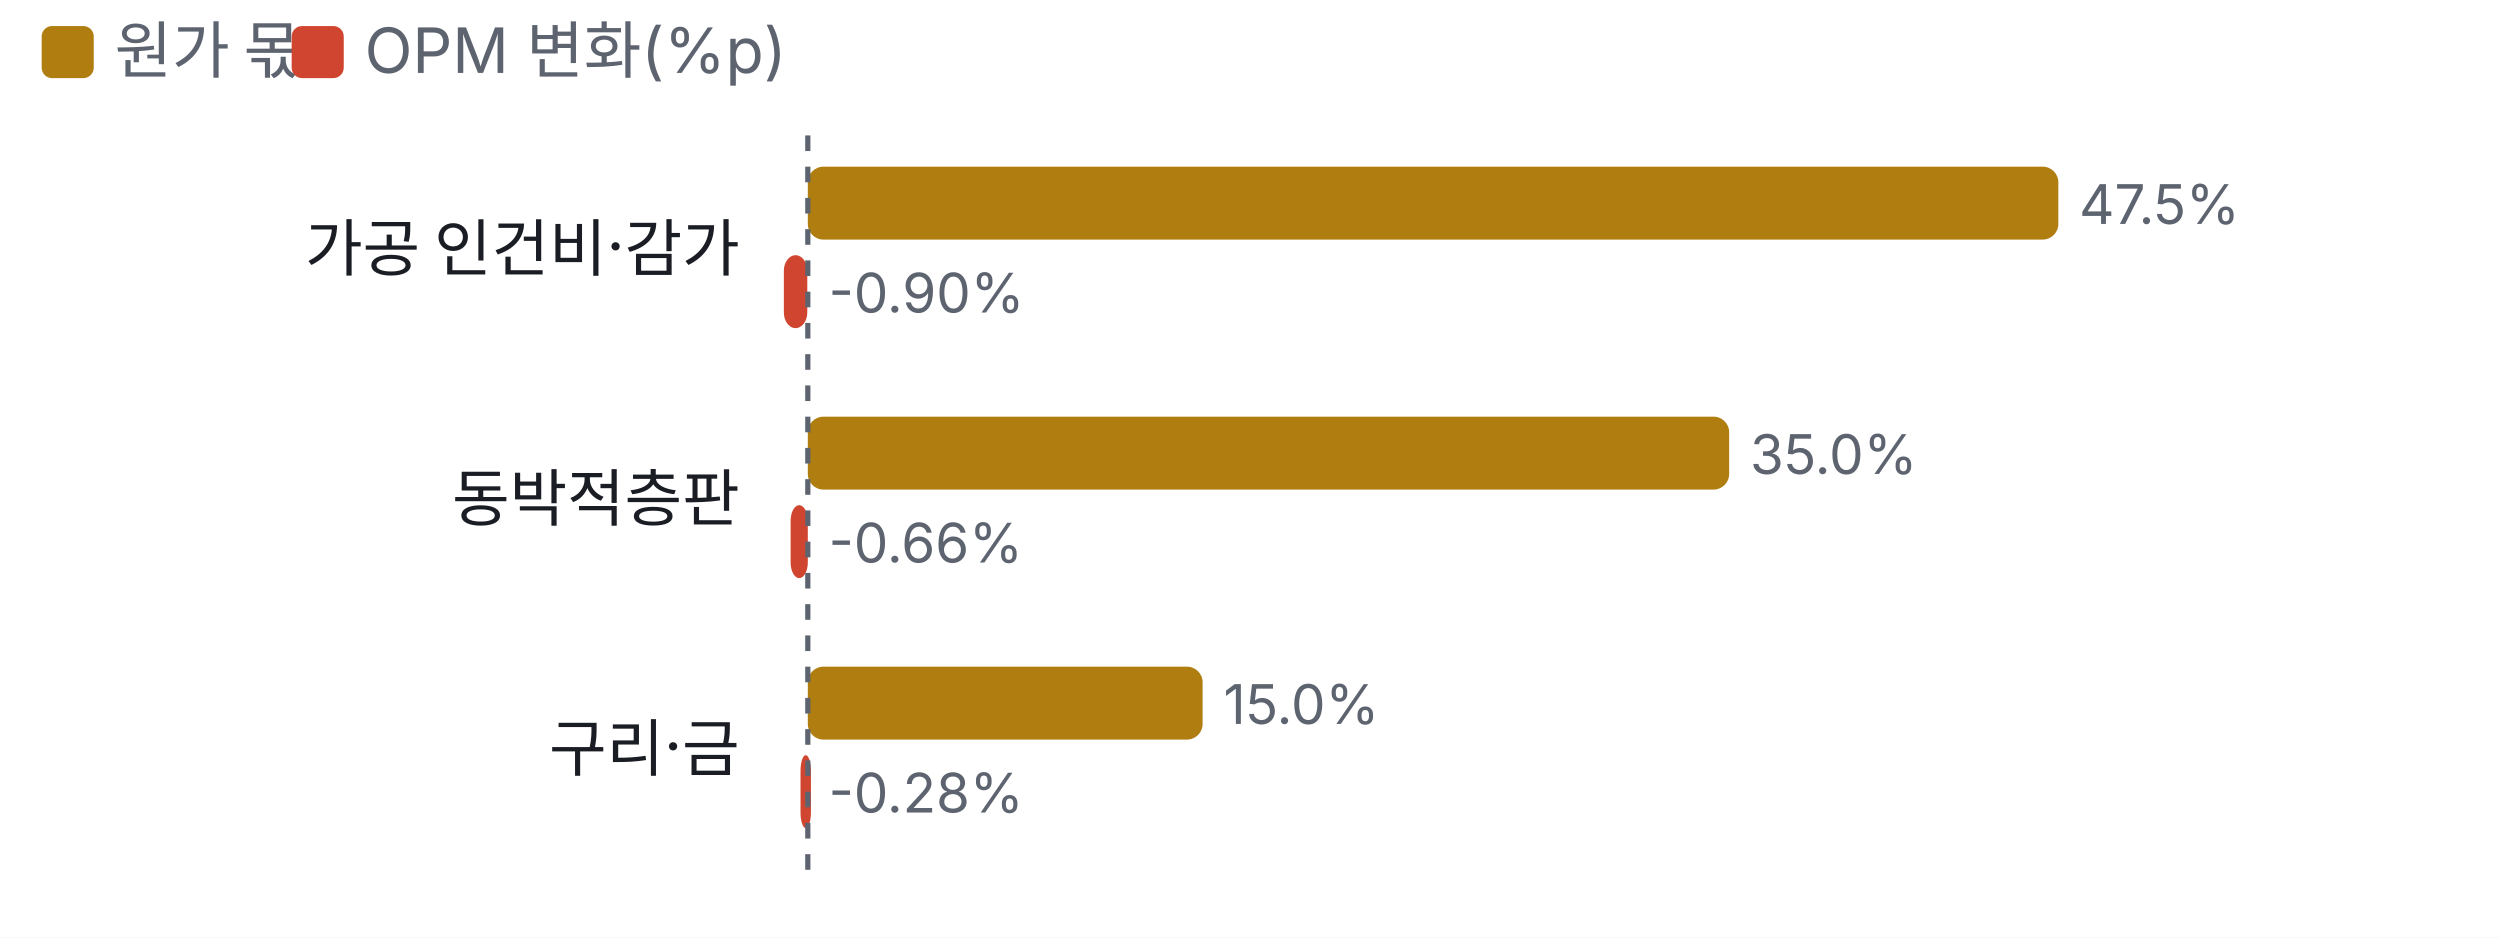
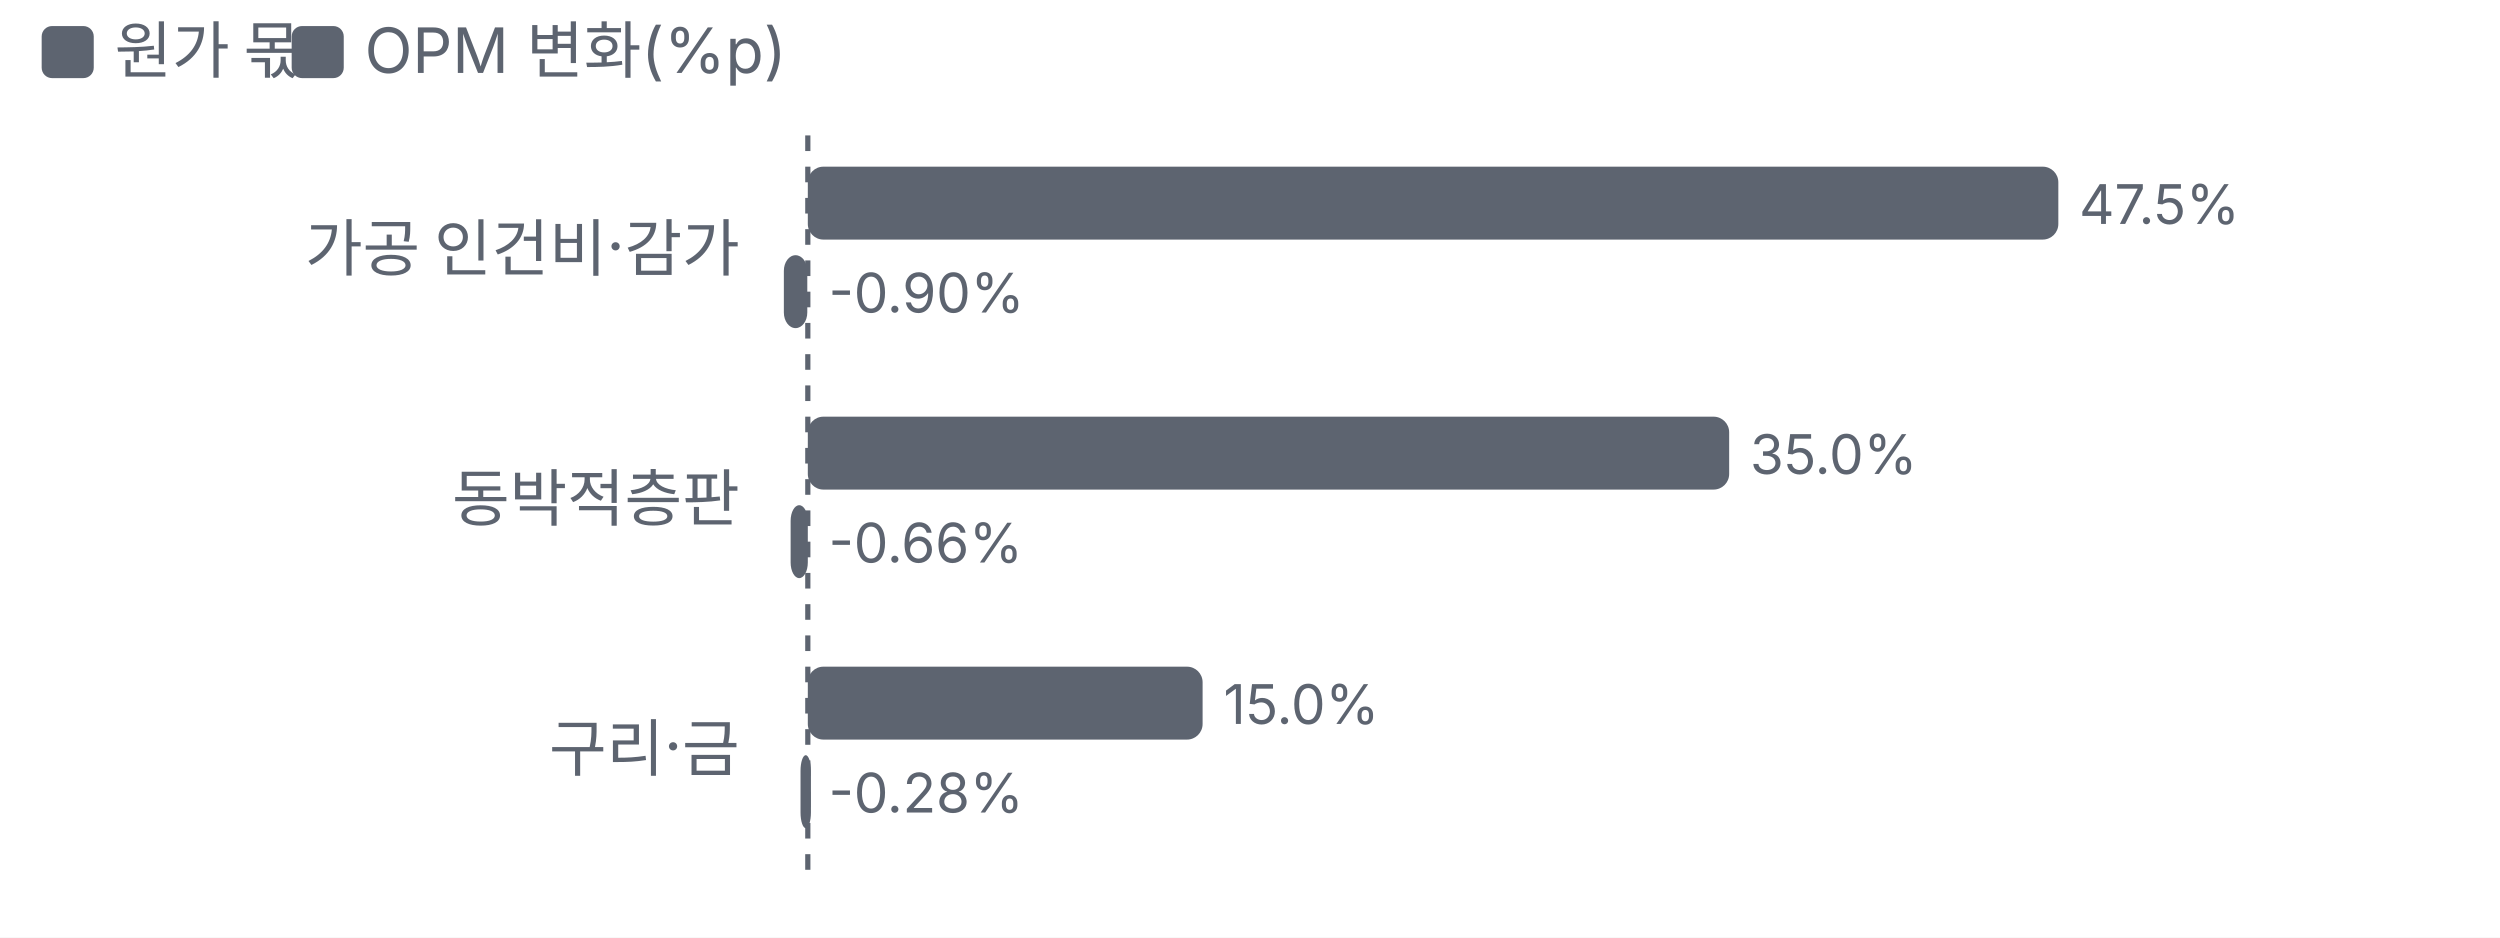
<svg xmlns="http://www.w3.org/2000/svg" viewBox="0 0 480 180" width="480" height="180">
  <style>text{fill:#5d6470;font-size:10.5px;font-family:-apple-system,'Apple SD Gothic Neo','Malgun Gothic',sans-serif}</style>
  <rect width="100%" height="100%" fill="#ffffff" />
-   <rect x="8" y="5" width="10" height="10" rx="2" fill="#b07d10" />
+   <rect x="8" y="5" width="10" height="10" rx="2" fill="#5d6470" />
  <text x="22" y="14" style="font-size:12px">원가 몫</text>
-   <rect x="56" y="5" width="10" height="10" rx="2" fill="#d0452f" />
+   <rect x="56" y="5" width="10" height="10" rx="2" fill="#5d6470" />
  <text x="70" y="14" style="font-size:12px">OPM 변화(%p)</text>
  <g transform="translate(0,22)">
-     <text x="142" y="30" text-anchor="end" style="fill:#1a1d23;font-size:12px">
+     <text x="142" y="30" text-anchor="end" style="fill:#5d6470;font-size:12px">
      <tspan x="142" dy="0">가공 인건비·감가</tspan>
    </text>
-     <rect x="155.1" y="10" width="240.1" height="14" rx="3" fill="#b07d10" />
+     <rect x="155.1" y="10" width="240.1" height="14" rx="3" fill="#5d6470" />
    <text x="399.2" y="21">47.5%</text>
-     <rect x="150.5" y="27" width="4.5" height="14" rx="3" fill="#d0452f" />
+     <rect x="150.5" y="27" width="4.5" height="14" rx="3" fill="#5d6470" />
    <text x="159.1" y="38">-0.90%</text>
-     <text x="142" y="78" text-anchor="end" style="fill:#1a1d23;font-size:12px">
+     <text x="142" y="78" text-anchor="end" style="fill:#5d6470;font-size:12px">
      <tspan x="142" dy="0">동박적층판</tspan>
    </text>
-     <rect x="155.1" y="58" width="176.9" height="14" rx="3" fill="#b07d10" />
+     <rect x="155.1" y="58" width="176.9" height="14" rx="3" fill="#5d6470" />
    <text x="336.0" y="69">35.0%</text>
-     <rect x="151.8" y="75" width="3.3" height="14" rx="3" fill="#d0452f" />
+     <rect x="151.8" y="75" width="3.3" height="14" rx="3" fill="#5d6470" />
    <text x="159.1" y="86">-0.66%</text>
-     <text x="142" y="126" text-anchor="end" style="fill:#1a1d23;font-size:12px">
+     <text x="142" y="126" text-anchor="end" style="fill:#5d6470;font-size:12px">
      <tspan x="142" dy="0">구리·금</tspan>
    </text>
-     <rect x="155.1" y="106" width="75.8" height="14" rx="3" fill="#b07d10" />
+     <rect x="155.1" y="106" width="75.8" height="14" rx="3" fill="#5d6470" />
    <text x="234.9" y="117">15.0%</text>
-     <rect x="153.7" y="123" width="2.0" height="14" rx="3" fill="#d0452f" />
+     <rect x="153.7" y="123" width="2.0" height="14" rx="3" fill="#5d6470" />
    <text x="159.1" y="134">-0.28%</text>
    <line x1="155.1" x2="155.1" y1="4" y2="148" stroke="#5d6470" stroke-dasharray="3 3" />
  </g>
</svg>
